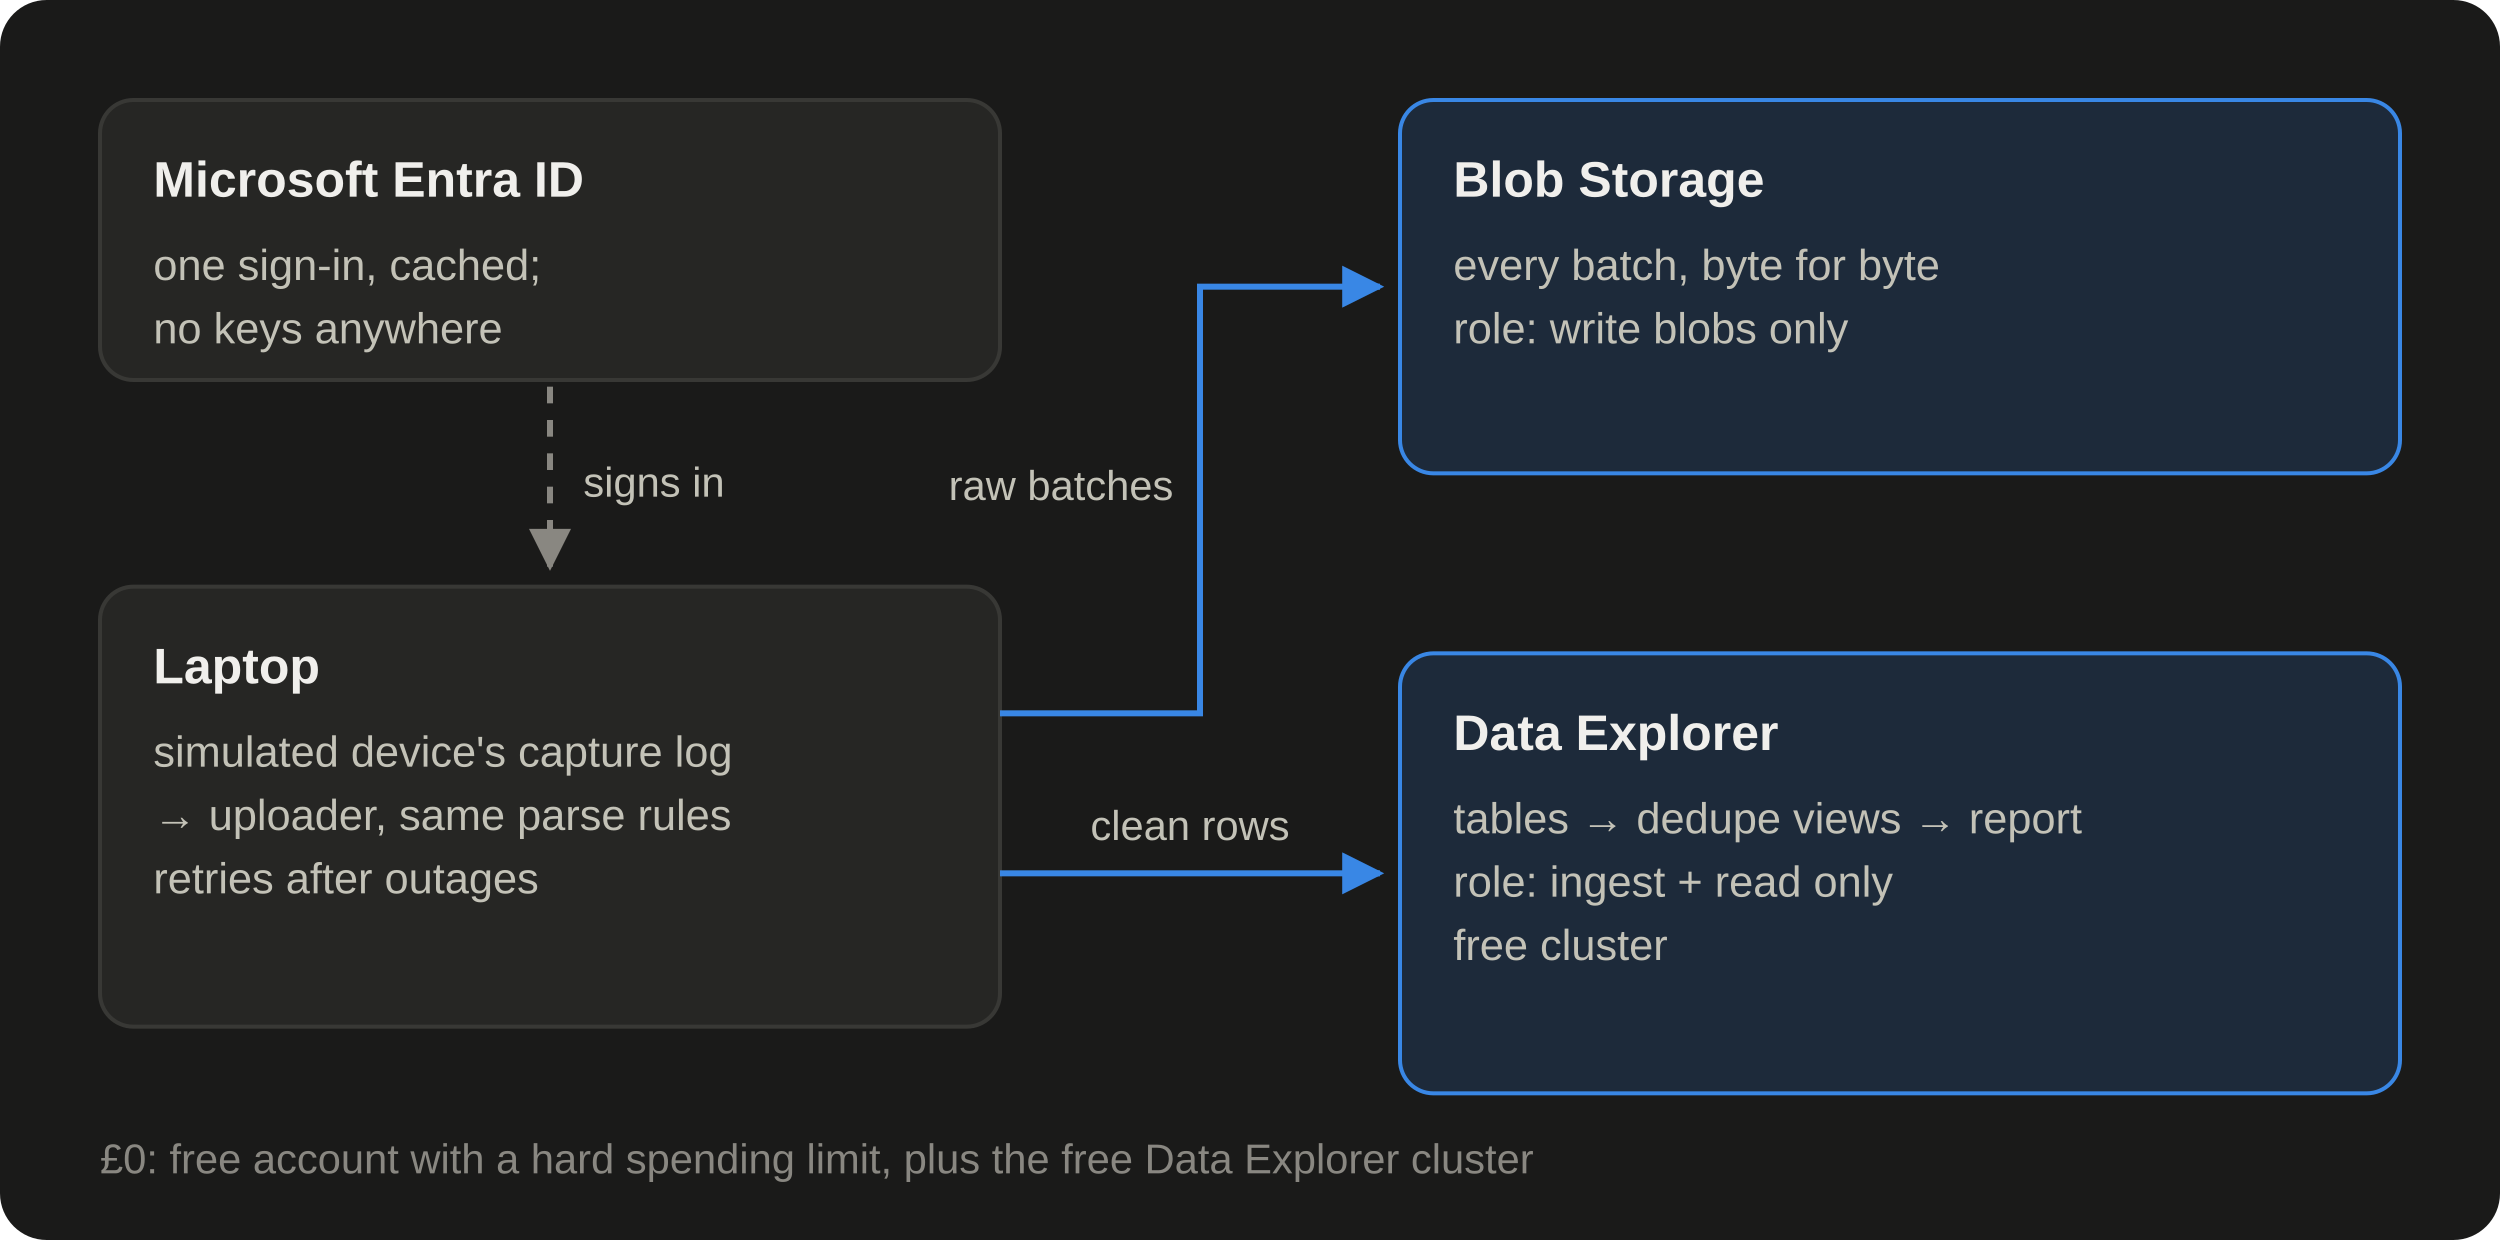
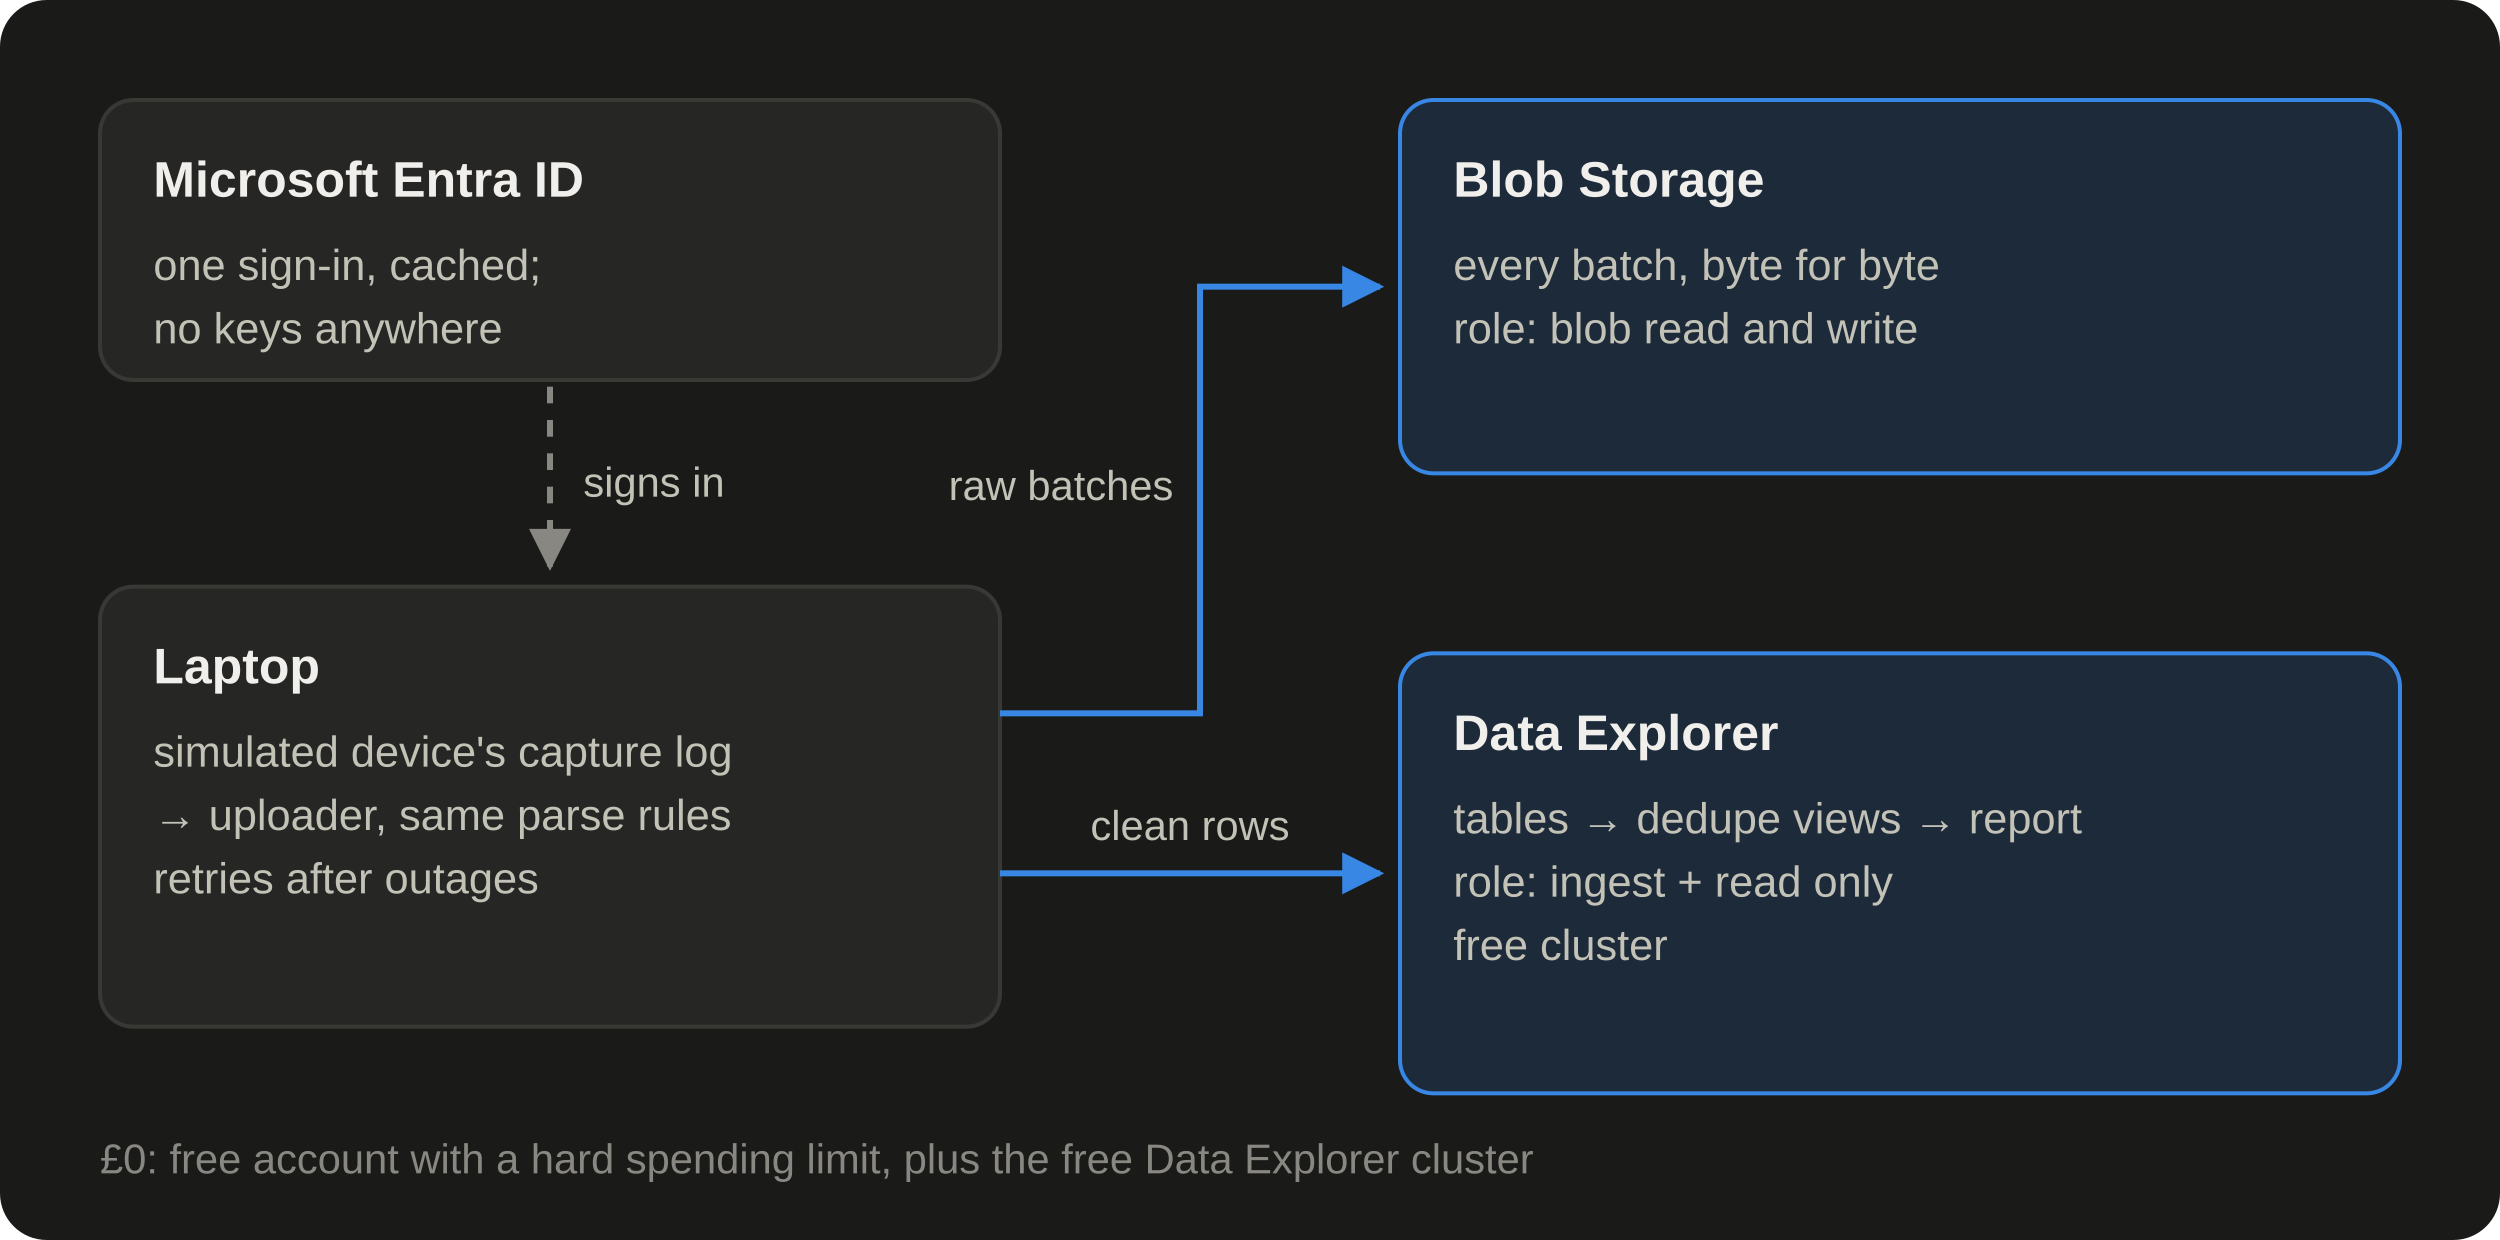
<svg xmlns="http://www.w3.org/2000/svg" viewBox="0 0 750 372" width="750" height="372" font-family="-apple-system, 'Helvetica Neue', Arial, sans-serif" role="img" aria-label="Azure setup: one Entra ID sign-in; the laptop uploader sends raw batches to Blob Storage and clean rows to Data Explorer">
  <defs>
    <marker id="head" viewBox="0 0 10 10" refX="9" refY="5" markerWidth="7" markerHeight="7" orient="auto-start-reverse">
      <path d="M0,0 L10,5 L0,10 z" fill="#3987e5" />
    </marker>
    <marker id="head-muted" viewBox="0 0 10 10" refX="9" refY="5" markerWidth="7" markerHeight="7" orient="auto-start-reverse">
      <path d="M0,0 L10,5 L0,10 z" fill="#898781" />
    </marker>
  </defs>
  <rect width="750" height="372" rx="14" fill="#1a1a19" />
  <rect x="30" y="30" width="270" height="84" rx="10" fill="#262624" stroke="#383835" stroke-width="1.2" />
  <text x="46" y="59" font-size="15" font-weight="700" fill="#f0efec">Microsoft Entra ID</text>
  <text x="46" y="84" font-size="13" fill="#c3c2b7">one sign-in, cached;</text>
  <text x="46" y="103" font-size="13" fill="#c3c2b7">no keys anywhere</text>
  <rect x="30" y="176" width="270" height="132" rx="10" fill="#262624" stroke="#383835" stroke-width="1.2" />
  <text x="46" y="205" font-size="15" font-weight="700" fill="#f0efec">Laptop</text>
  <text x="46" y="230" font-size="13" fill="#c3c2b7">simulated device's capture log</text>
  <text x="46" y="249" font-size="13" fill="#c3c2b7">→ uploader, same parse rules</text>
  <text x="46" y="268" font-size="13" fill="#c3c2b7">retries after outages</text>
  <rect x="420" y="30" width="300" height="112" rx="10" fill="#1d2a3a" stroke="#3987e5" stroke-width="1.2" />
  <text x="436" y="59" font-size="15" font-weight="700" fill="#f0efec">Blob Storage</text>
  <text x="436" y="84" font-size="13" fill="#c3c2b7">every batch, byte for byte</text>
-   <text x="436" y="103" font-size="13" fill="#c3c2b7">role: write blobs only</text>
+   <text x="436" y="103" font-size="13" fill="#c3c2b7">role: blob read and write</text>
  <rect x="420" y="196" width="300" height="132" rx="10" fill="#1d2a3a" stroke="#3987e5" stroke-width="1.2" />
  <text x="436" y="225" font-size="15" font-weight="700" fill="#f0efec">Data Explorer</text>
  <text x="436" y="250" font-size="13" fill="#c3c2b7">tables → dedupe views → report</text>
  <text x="436" y="269" font-size="13" fill="#c3c2b7">role: ingest + read only</text>
  <text x="436" y="288" font-size="13" fill="#c3c2b7">free cluster</text>
  <path d="M 165 116 L 165 170" fill="none" stroke="#898781" stroke-width="1.8" stroke-dasharray="5 5" marker-end="url(#head-muted)" />
  <text x="175" y="149.0" font-size="12.5" fill="#c3c2b7">signs in</text>
  <path d="M 300 214 L 360 214 L 360 86 L 414 86" fill="none" stroke="#3987e5" stroke-width="1.8" marker-end="url(#head)" />
  <text x="352" y="150" text-anchor="end" font-size="12.5" fill="#c3c2b7">raw batches</text>
  <path d="M 300 262 L 414 262" fill="none" stroke="#3987e5" stroke-width="1.8" marker-end="url(#head)" />
  <text x="357" y="252" text-anchor="middle" font-size="12.5" fill="#c3c2b7">clean rows</text>
  <text x="30" y="352" font-size="12.5" fill="#898781">£0: free account with a hard spending limit, plus the free Data Explorer cluster</text>
</svg>
